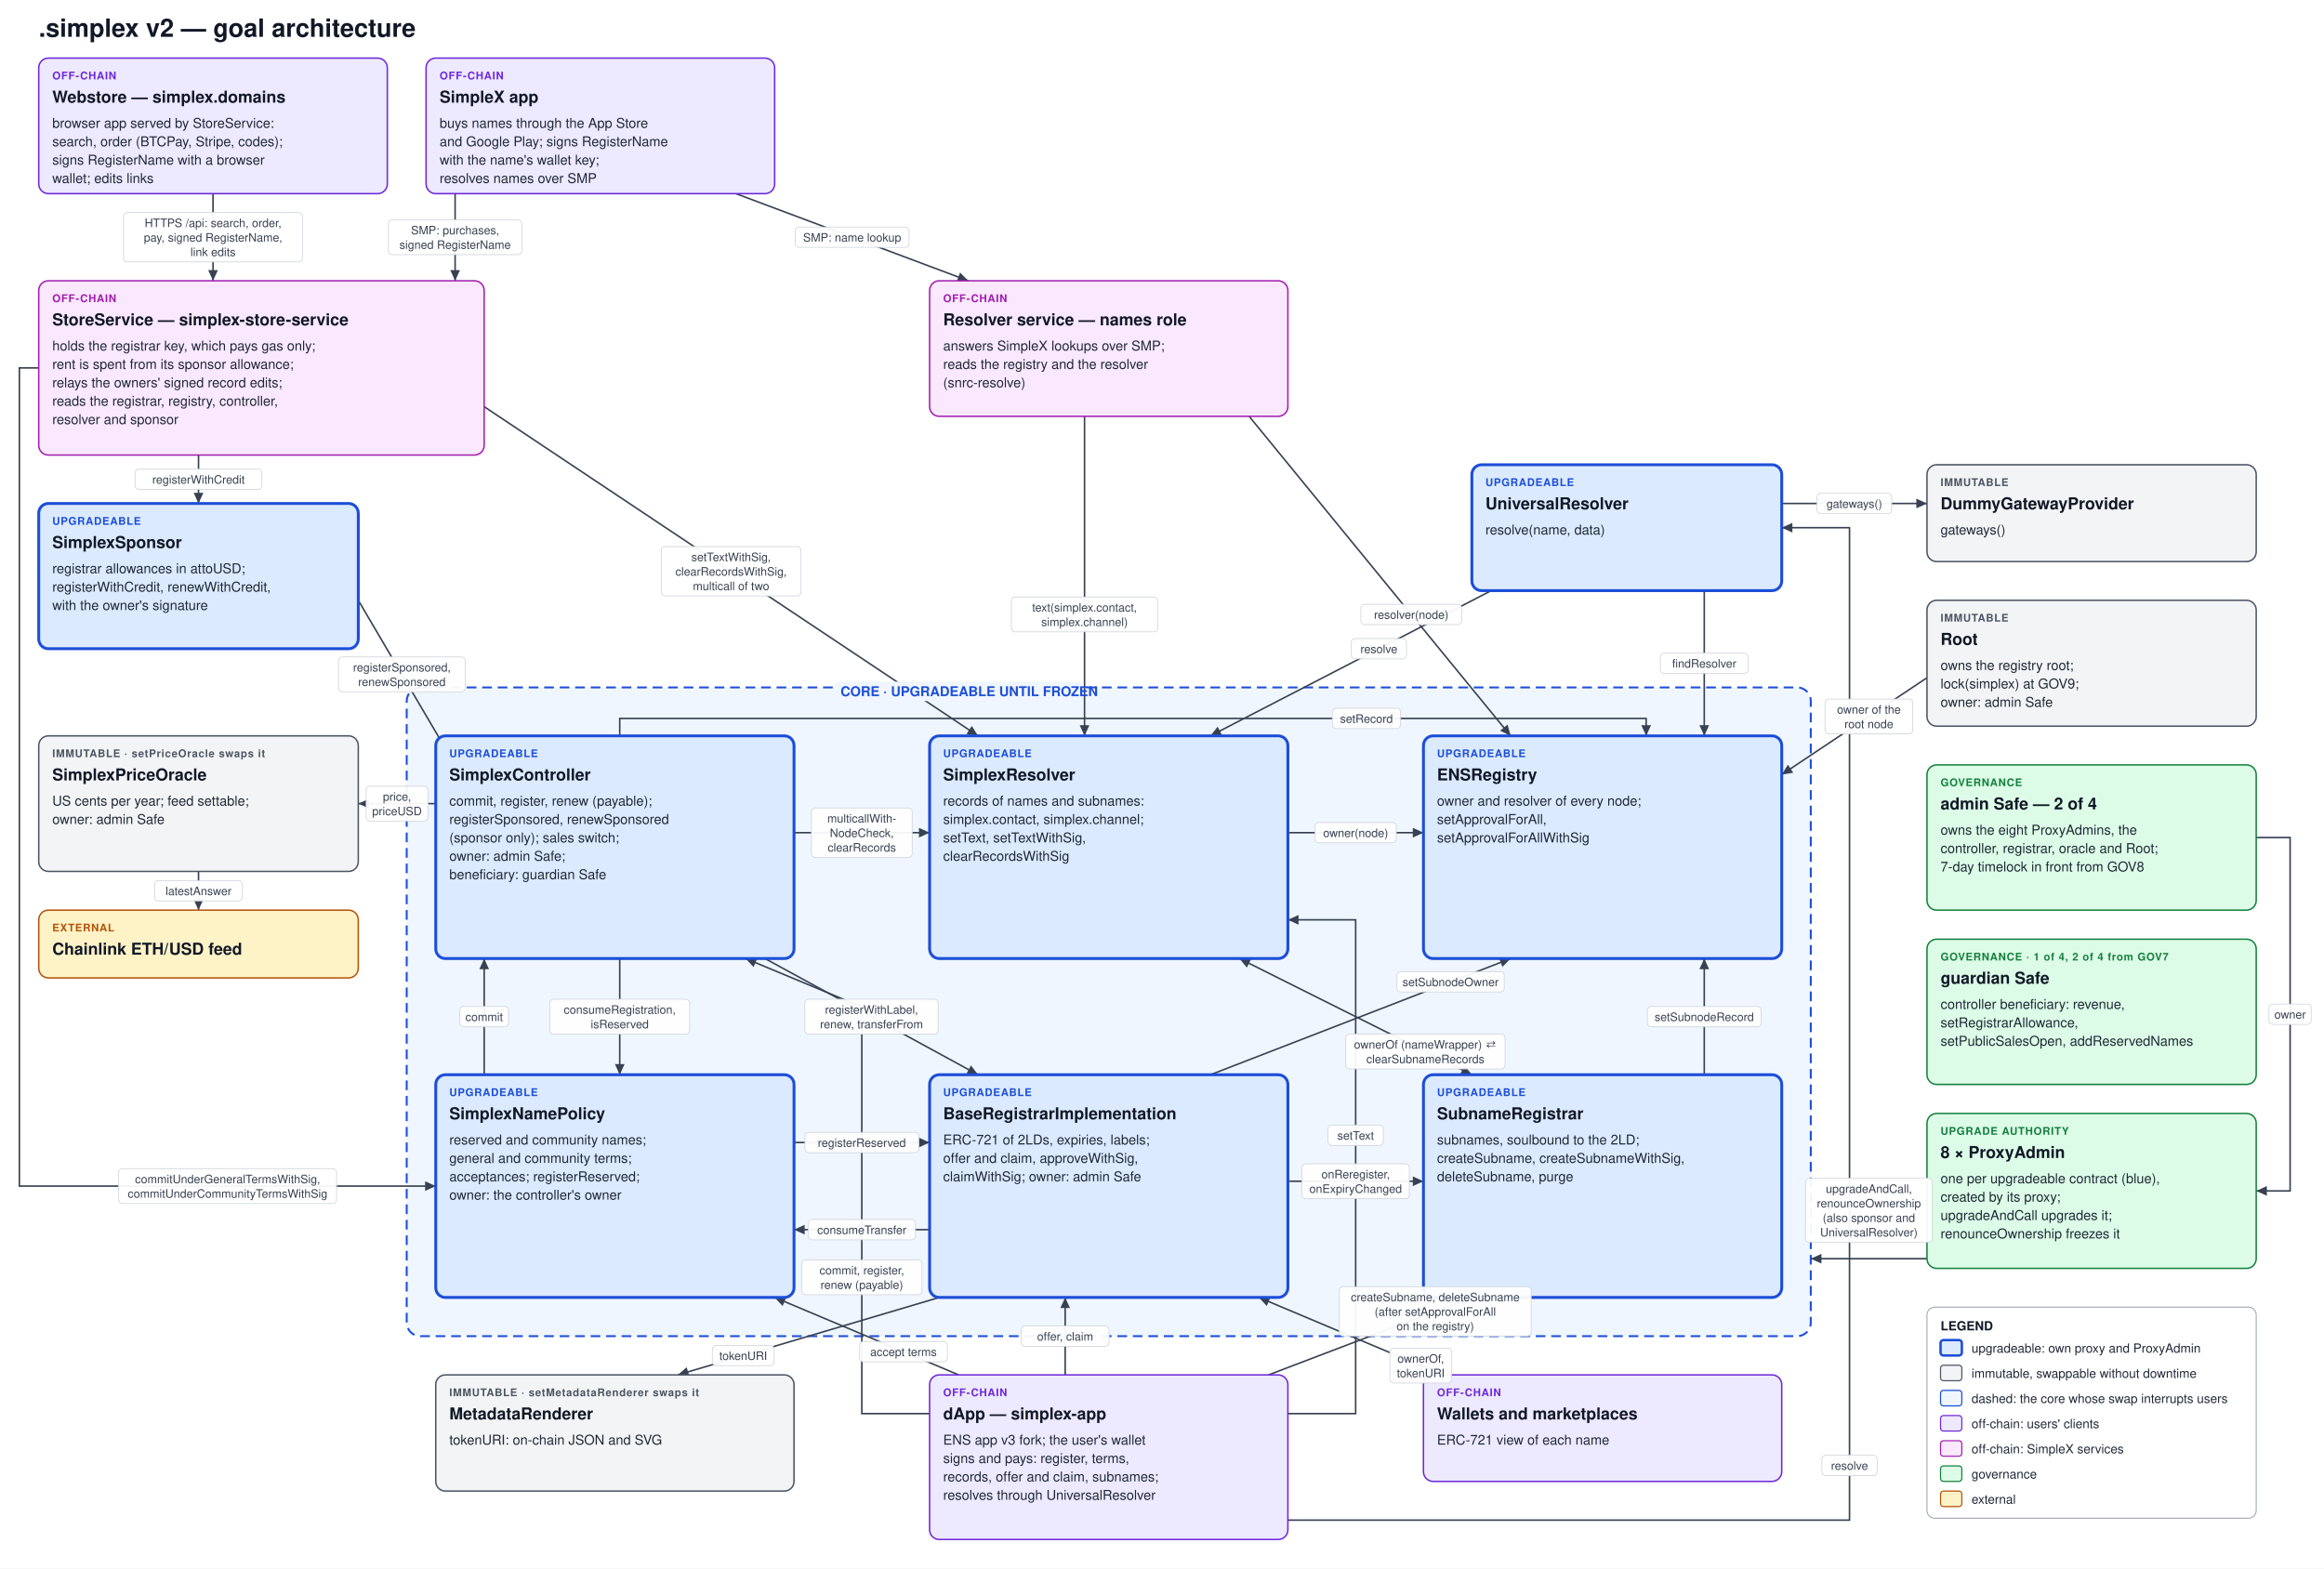
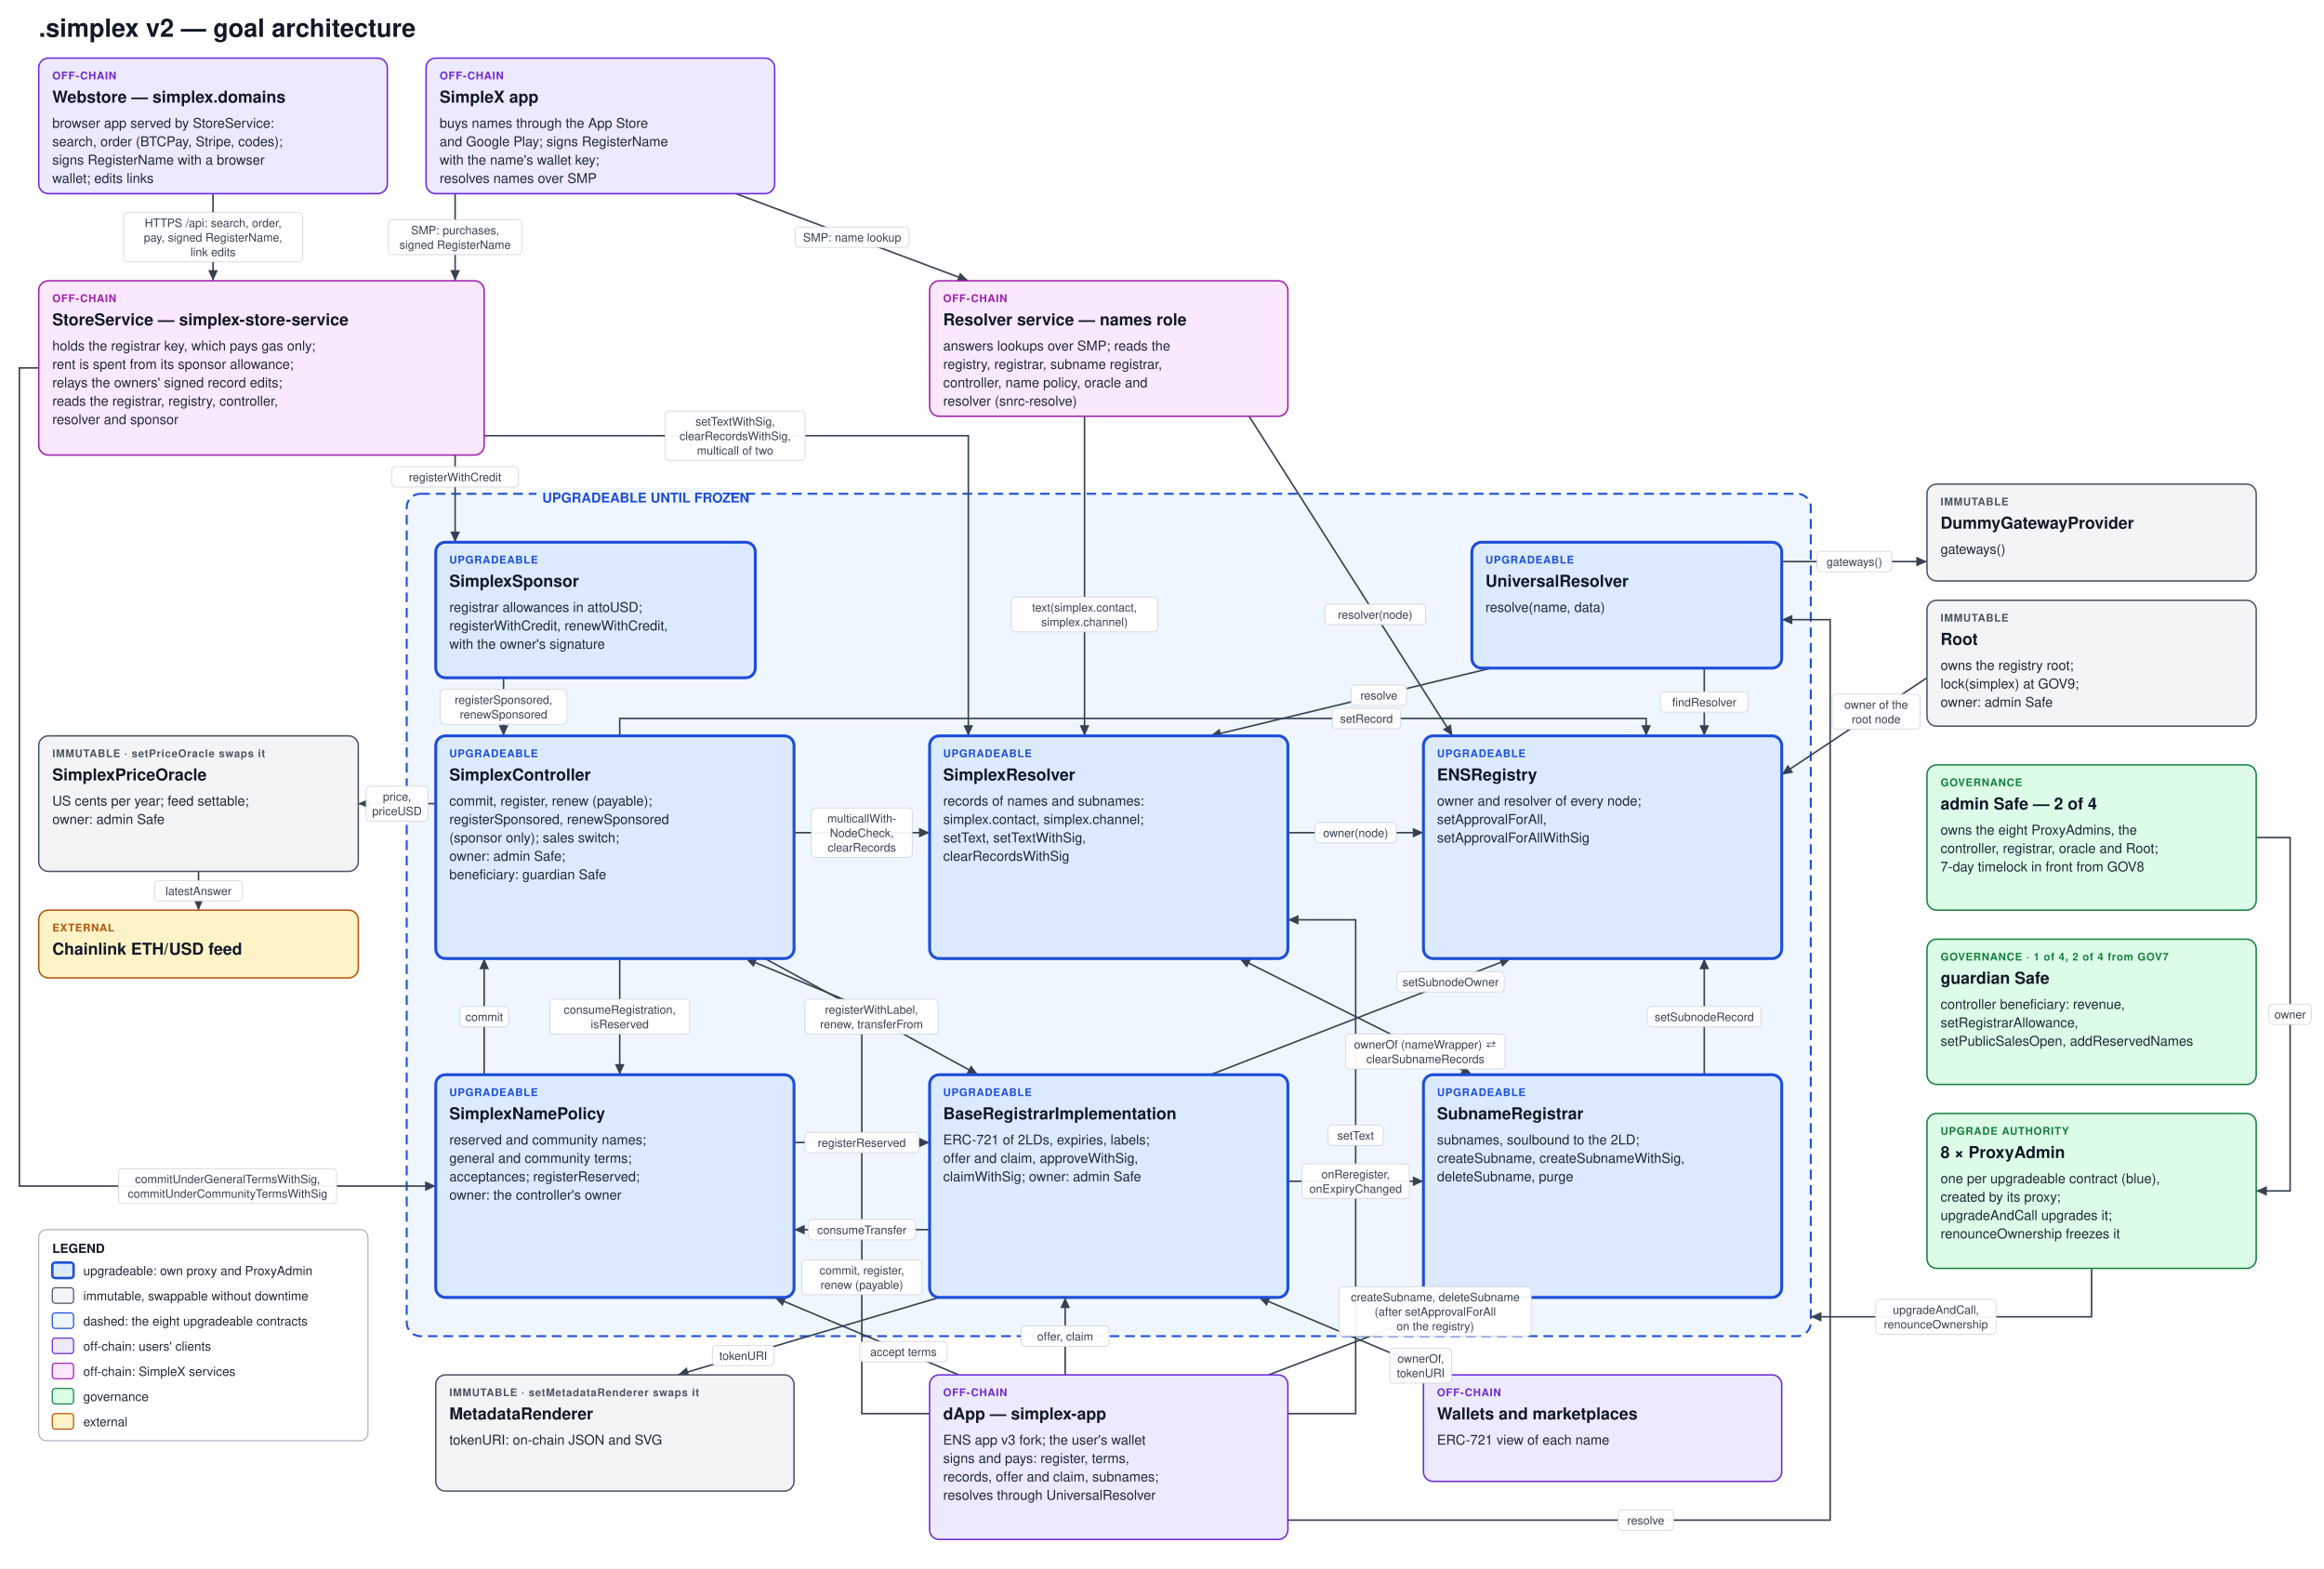
<svg xmlns="http://www.w3.org/2000/svg" viewBox="0 0 2400 1620" width="2400" height="1620" font-family="IBM Plex Sans, Helvetica, Arial, sans-serif" role="img" aria-label=".simplex v2 — goal architecture">
  <rect x="0" y="0" width="2400" height="1620" fill="#ffffff" />
  <text x="40" y="38" font-size="26" font-weight="600" fill="#111827">.simplex v2 — goal architecture</text>
-   <rect x="420" y="710" width="1450" height="670" rx="14" fill="#eff6ff" stroke="#1d4ed8" stroke-width="2" stroke-dasharray="10 6" />
+   <rect x="420" y="510" width="1450" height="870" rx="14" fill="#eff6ff" stroke="#1d4ed8" stroke-width="2" stroke-dasharray="10 6" />
  <polyline points="220,200 220,290" fill="none" stroke="#374151" stroke-width="1.6" />
  <polygon points="220,290 215,279 225,279" fill="#374151" />
  <polyline points="470,200 470,290" fill="none" stroke="#374151" stroke-width="1.6" />
  <polygon points="470,290 465,279 475,279" fill="#374151" />
  <polyline points="760,200 1000,290" fill="none" stroke="#374151" stroke-width="1.6" />
  <polygon points="1000,290 987.945,290.819 991.456,281.456" fill="#374151" />
-   <polyline points="205,470 205,520" fill="none" stroke="#374151" stroke-width="1.6" />
-   <polygon points="205,520 200,509 210,509" fill="#374151" />
+   <polyline points="470,470 470,560" fill="none" stroke="#374151" stroke-width="1.6" />
+   <polygon points="470,560 465,549 475,549" fill="#374151" />
  <polyline points="40,380 20,380 20,1225 450,1225" fill="none" stroke="#374151" stroke-width="1.6" />
  <polygon points="450,1225 439,1230 439,1220" fill="#374151" />
-   <polyline points="500,420 1010,760" fill="none" stroke="#374151" stroke-width="1.6" />
-   <polygon points="1010,760 998.074,758.059 1003.621,749.738" fill="#374151" />
+   <polyline points="500,450 1000,450 1000,760" fill="none" stroke="#374151" stroke-width="1.6" />
+   <polygon points="1000,760 995,749 1005,749" fill="#374151" />
  <polyline points="1120,430 1120,760" fill="none" stroke="#374151" stroke-width="1.6" />
  <polygon points="1120,760 1115,749 1125,749" fill="#374151" />
-   <polyline points="1290,430 1560,760" fill="none" stroke="#374151" stroke-width="1.6" />
-   <polygon points="1560,760 1549.165,754.653 1556.904,748.32" fill="#374151" />
-   <polyline points="370,620 470,790" fill="none" stroke="#374151" stroke-width="1.6" />
-   <polygon points="470,790 460.113,783.054 468.732,777.984" fill="#374151" />
+   <polyline points="1290,430 1500,760" fill="none" stroke="#374151" stroke-width="1.6" />
+   <polygon points="1500,760 1489.876,753.404 1498.313,748.035" fill="#374151" />
+   <polyline points="520,700 520,760" fill="none" stroke="#374151" stroke-width="1.6" />
+   <polygon points="520,760 515,749 525,749" fill="#374151" />
  <polyline points="450,830 370,830" fill="none" stroke="#374151" stroke-width="1.6" />
  <polygon points="370,830 381,825 381,835" fill="#374151" />
  <polyline points="205,900 205,940" fill="none" stroke="#374151" stroke-width="1.6" />
  <polygon points="205,940 200,929 210,929" fill="#374151" />
  <polyline points="820,860 960,860" fill="none" stroke="#374151" stroke-width="1.6" />
  <polygon points="960,860 949,865 949,855" fill="#374151" />
  <polyline points="640,760 640,742 1700,742 1700,760" fill="none" stroke="#374151" stroke-width="1.6" />
  <polygon points="1700,760 1695,749 1705,749" fill="#374151" />
  <polyline points="640,990 640,1110" fill="none" stroke="#374151" stroke-width="1.6" />
  <polygon points="640,1110 635,1099 645,1099" fill="#374151" />
  <polyline points="500,1110 500,990" fill="none" stroke="#374151" stroke-width="1.6" />
  <polygon points="500,990 505,1001 495,1001" fill="#374151" />
  <polyline points="790,990 1010,1110" fill="none" stroke="#374151" stroke-width="1.6" />
  <polygon points="1010,1110 997.949,1109.122 1002.737,1100.343" fill="#374151" />
  <polyline points="1330,860 1470,860" fill="none" stroke="#374151" stroke-width="1.6" />
  <polygon points="1470,860 1459,865 1459,855" fill="#374151" />
  <polyline points="1520,1110 1280,990" fill="none" stroke="#374151" stroke-width="1.6" />
  <polygon points="1280,990 1292.075,990.447 1287.603,999.391" fill="#374151" />
  <polygon points="1520,1110 1507.925,1109.553 1512.397,1100.609" fill="#374151" />
  <polyline points="1250,1110 1560,990" fill="none" stroke="#374151" stroke-width="1.6" />
  <polygon points="1560,990 1551.547,998.634 1547.937,989.308" fill="#374151" />
  <polyline points="1760,1110 1760,990" fill="none" stroke="#374151" stroke-width="1.6" />
  <polygon points="1760,990 1765,1001 1755,1001" fill="#374151" />
  <polyline points="820,1180 960,1180" fill="none" stroke="#374151" stroke-width="1.6" />
  <polygon points="960,1180 949,1185 949,1175" fill="#374151" />
  <polyline points="960,1270 820,1270" fill="none" stroke="#374151" stroke-width="1.6" />
  <polygon points="820,1270 831,1265 831,1275" fill="#374151" />
  <polyline points="1330,1220 1470,1220" fill="none" stroke="#374151" stroke-width="1.6" />
  <polygon points="1470,1220 1459,1225 1459,1215" fill="#374151" />
  <polyline points="970,1340 700,1420" fill="none" stroke="#374151" stroke-width="1.6" />
  <polygon points="700,1420 709.126,1412.081 711.967,1421.669" fill="#374151" />
  <polyline points="1490,1420 1300,1340" fill="none" stroke="#374151" stroke-width="1.6" />
  <polygon points="1300,1340 1312.078,1339.66 1308.198,1348.877" fill="#374151" />
  <polyline points="1100,1420 1100,1340" fill="none" stroke="#374151" stroke-width="1.6" />
  <polygon points="1100,1340 1105,1351 1095,1351" fill="#374151" />
  <polyline points="990,1420 800,1340" fill="none" stroke="#374151" stroke-width="1.6" />
  <polygon points="800,1340 812.078,1339.66 808.198,1348.877" fill="#374151" />
  <polyline points="1310,1420 1520,1340" fill="none" stroke="#374151" stroke-width="1.6" />
  <polygon points="1520,1340 1511.501,1348.588 1507.941,1339.244" fill="#374151" />
  <polyline points="960,1460 890,1460 890,1040 770,990" fill="none" stroke="#374151" stroke-width="1.6" />
  <polygon points="770,990 782.077,989.615 778.231,998.846" fill="#374151" />
  <polyline points="1330,1460 1400,1460 1400,950 1330,950" fill="none" stroke="#374151" stroke-width="1.6" />
  <polygon points="1330,950 1341,945 1341,955" fill="#374151" />
-   <polyline points="1330,1570 1910,1570 1910,545 1840,545" fill="none" stroke="#374151" stroke-width="1.6" />
-   <polygon points="1840,545 1851,540 1851,550" fill="#374151" />
-   <polyline points="1540,610 1250,760" fill="none" stroke="#374151" stroke-width="1.6" />
-   <polygon points="1250,760 1257.473,750.505 1262.068,759.387" fill="#374151" />
-   <polyline points="1760,610 1760,760" fill="none" stroke="#374151" stroke-width="1.6" />
+   <polyline points="1330,1570 1890,1570 1890,640 1840,640" fill="none" stroke="#374151" stroke-width="1.6" />
+   <polygon points="1840,640 1851,635 1851,645" fill="#374151" />
+   <polyline points="1540,690 1250,760" fill="none" stroke="#374151" stroke-width="1.6" />
+   <polygon points="1250,760 1259.52,752.559 1261.866,762.279" fill="#374151" />
+   <polyline points="1760,690 1760,760" fill="none" stroke="#374151" stroke-width="1.6" />
  <polygon points="1760,760 1755,749 1765,749" fill="#374151" />
-   <polyline points="1840,520 1990,520" fill="none" stroke="#374151" stroke-width="1.6" />
-   <polygon points="1990,520 1979,525 1979,515" fill="#374151" />
+   <polyline points="1840,580 1990,580" fill="none" stroke="#374151" stroke-width="1.6" />
+   <polygon points="1990,580 1979,585 1979,575" fill="#374151" />
  <polyline points="1990,700 1840,800" fill="none" stroke="#374151" stroke-width="1.6" />
  <polygon points="1840,800 1846.379,789.738 1851.926,798.059" fill="#374151" />
  <polyline points="2330,865 2365,865 2365,1230 2330,1230" fill="none" stroke="#374151" stroke-width="1.6" />
  <polygon points="2330,1230 2341,1225 2341,1235" fill="#374151" />
-   <polyline points="1990,1300 1870,1300" fill="none" stroke="#374151" stroke-width="1.6" />
-   <polygon points="1870,1300 1881,1295 1881,1305" fill="#374151" />
+   <polyline points="2160,1310 2160,1360 1870,1360" fill="none" stroke="#374151" stroke-width="1.6" />
+   <polygon points="1870,1360 1881,1355 1881,1365" fill="#374151" />
  <rect x="40" y="60" width="360" height="140" rx="10" fill="#ede9fe" stroke="#6d28d9" stroke-width="1.5" />
  <text x="54" y="82" font-size="11" font-weight="600" letter-spacing="0.06em" fill="#6d28d9">OFF-CHAIN</text>
  <text x="54" y="106" font-size="17" font-weight="600" fill="#111827">Webstore — simplex.domains</text>
  <text x="54" y="132" font-size="14" fill="#1f2937">browser app served by StoreService:</text>
  <text x="54" y="151" font-size="14" fill="#1f2937">search, order (BTCPay, Stripe, codes);</text>
  <text x="54" y="170" font-size="14" fill="#1f2937">signs RegisterName with a browser</text>
  <text x="54" y="189" font-size="14" fill="#1f2937">wallet; edits links</text>
  <rect x="440" y="60" width="360" height="140" rx="10" fill="#ede9fe" stroke="#6d28d9" stroke-width="1.5" />
  <text x="454" y="82" font-size="11" font-weight="600" letter-spacing="0.06em" fill="#6d28d9">OFF-CHAIN</text>
  <text x="454" y="106" font-size="17" font-weight="600" fill="#111827">SimpleX app</text>
  <text x="454" y="132" font-size="14" fill="#1f2937">buys names through the App Store</text>
  <text x="454" y="151" font-size="14" fill="#1f2937">and Google Play; signs RegisterName</text>
  <text x="454" y="170" font-size="14" fill="#1f2937">with the name's wallet key;</text>
  <text x="454" y="189" font-size="14" fill="#1f2937">resolves names over SMP</text>
  <rect x="40" y="290" width="460" height="180" rx="10" fill="#fae8ff" stroke="#a21caf" stroke-width="1.5" />
  <text x="54" y="312" font-size="11" font-weight="600" letter-spacing="0.06em" fill="#a21caf">OFF-CHAIN</text>
  <text x="54" y="336" font-size="17" font-weight="600" fill="#111827">StoreService — simplex-store-service</text>
  <text x="54" y="362" font-size="14" fill="#1f2937">holds the registrar key, which pays gas only;</text>
  <text x="54" y="381" font-size="14" fill="#1f2937">rent is spent from its sponsor allowance;</text>
  <text x="54" y="400" font-size="14" fill="#1f2937">relays the owners' signed record edits;</text>
  <text x="54" y="419" font-size="14" fill="#1f2937">reads the registrar, registry, controller,</text>
  <text x="54" y="438" font-size="14" fill="#1f2937">resolver and sponsor</text>
  <rect x="960" y="290" width="370" height="140" rx="10" fill="#fae8ff" stroke="#a21caf" stroke-width="1.5" />
  <text x="974" y="312" font-size="11" font-weight="600" letter-spacing="0.06em" fill="#a21caf">OFF-CHAIN</text>
  <text x="974" y="336" font-size="17" font-weight="600" fill="#111827">Resolver service — names role</text>
-   <text x="974" y="362" font-size="14" fill="#1f2937">answers SimpleX lookups over SMP;</text>
-   <text x="974" y="381" font-size="14" fill="#1f2937">reads the registry and the resolver</text>
-   <text x="974" y="400" font-size="14" fill="#1f2937">(snrc-resolve)</text>
-   <rect x="40" y="520" width="330" height="150" rx="10" fill="#dbeafe" stroke="#1d4ed8" stroke-width="3" />
-   <text x="54" y="542" font-size="11" font-weight="600" letter-spacing="0.06em" fill="#1d4ed8">UPGRADEABLE</text>
-   <text x="54" y="566" font-size="17" font-weight="600" fill="#111827">SimplexSponsor</text>
-   <text x="54" y="592" font-size="14" fill="#1f2937">registrar allowances in attoUSD;</text>
-   <text x="54" y="611" font-size="14" fill="#1f2937">registerWithCredit, renewWithCredit,</text>
-   <text x="54" y="630" font-size="14" fill="#1f2937">with the owner's signature</text>
+   <text x="974" y="362" font-size="14" fill="#1f2937">answers lookups over SMP; reads the</text>
+   <text x="974" y="381" font-size="14" fill="#1f2937">registry, registrar, subname registrar,</text>
+   <text x="974" y="400" font-size="14" fill="#1f2937">controller, name policy, oracle and</text>
+   <text x="974" y="419" font-size="14" fill="#1f2937">resolver (snrc-resolve)</text>
+   <rect x="450" y="560" width="330" height="140" rx="10" fill="#dbeafe" stroke="#1d4ed8" stroke-width="3" />
+   <text x="464" y="582" font-size="11" font-weight="600" letter-spacing="0.06em" fill="#1d4ed8">UPGRADEABLE</text>
+   <text x="464" y="606" font-size="17" font-weight="600" fill="#111827">SimplexSponsor</text>
+   <text x="464" y="632" font-size="14" fill="#1f2937">registrar allowances in attoUSD;</text>
+   <text x="464" y="651" font-size="14" fill="#1f2937">registerWithCredit, renewWithCredit,</text>
+   <text x="464" y="670" font-size="14" fill="#1f2937">with the owner's signature</text>
  <rect x="40" y="760" width="330" height="140" rx="10" fill="#f3f4f6" stroke="#4b5563" stroke-width="1.5" />
  <text x="54" y="782" font-size="11" font-weight="600" letter-spacing="0.06em" fill="#4b5563">IMMUTABLE · setPriceOracle swaps it</text>
  <text x="54" y="806" font-size="17" font-weight="600" fill="#111827">SimplexPriceOracle</text>
  <text x="54" y="832" font-size="14" fill="#1f2937">US cents per year; feed settable;</text>
  <text x="54" y="851" font-size="14" fill="#1f2937">owner: admin Safe</text>
  <rect x="40" y="940" width="330" height="70" rx="10" fill="#fef3c7" stroke="#b45309" stroke-width="1.5" />
  <text x="54" y="962" font-size="11" font-weight="600" letter-spacing="0.06em" fill="#b45309">EXTERNAL</text>
  <text x="54" y="986" font-size="17" font-weight="600" fill="#111827">Chainlink ETH/USD feed</text>
  <rect x="450" y="760" width="370" height="230" rx="10" fill="#dbeafe" stroke="#1d4ed8" stroke-width="3" />
  <text x="464" y="782" font-size="11" font-weight="600" letter-spacing="0.06em" fill="#1d4ed8">UPGRADEABLE</text>
  <text x="464" y="806" font-size="17" font-weight="600" fill="#111827">SimplexController</text>
  <text x="464" y="832" font-size="14" fill="#1f2937">commit, register, renew (payable);</text>
  <text x="464" y="851" font-size="14" fill="#1f2937">registerSponsored, renewSponsored</text>
  <text x="464" y="870" font-size="14" fill="#1f2937">(sponsor only); sales switch;</text>
  <text x="464" y="889" font-size="14" fill="#1f2937">owner: admin Safe;</text>
  <text x="464" y="908" font-size="14" fill="#1f2937">beneficiary: guardian Safe</text>
  <rect x="960" y="760" width="370" height="230" rx="10" fill="#dbeafe" stroke="#1d4ed8" stroke-width="3" />
  <text x="974" y="782" font-size="11" font-weight="600" letter-spacing="0.06em" fill="#1d4ed8">UPGRADEABLE</text>
  <text x="974" y="806" font-size="17" font-weight="600" fill="#111827">SimplexResolver</text>
  <text x="974" y="832" font-size="14" fill="#1f2937">records of names and subnames:</text>
  <text x="974" y="851" font-size="14" fill="#1f2937">simplex.contact, simplex.channel;</text>
  <text x="974" y="870" font-size="14" fill="#1f2937">setText, setTextWithSig,</text>
  <text x="974" y="889" font-size="14" fill="#1f2937">clearRecordsWithSig</text>
  <rect x="1470" y="760" width="370" height="230" rx="10" fill="#dbeafe" stroke="#1d4ed8" stroke-width="3" />
  <text x="1484" y="782" font-size="11" font-weight="600" letter-spacing="0.06em" fill="#1d4ed8">UPGRADEABLE</text>
  <text x="1484" y="806" font-size="17" font-weight="600" fill="#111827">ENSRegistry</text>
  <text x="1484" y="832" font-size="14" fill="#1f2937">owner and resolver of every node;</text>
  <text x="1484" y="851" font-size="14" fill="#1f2937">setApprovalForAll,</text>
  <text x="1484" y="870" font-size="14" fill="#1f2937">setApprovalForAllWithSig</text>
  <rect x="450" y="1110" width="370" height="230" rx="10" fill="#dbeafe" stroke="#1d4ed8" stroke-width="3" />
  <text x="464" y="1132" font-size="11" font-weight="600" letter-spacing="0.06em" fill="#1d4ed8">UPGRADEABLE</text>
  <text x="464" y="1156" font-size="17" font-weight="600" fill="#111827">SimplexNamePolicy</text>
  <text x="464" y="1182" font-size="14" fill="#1f2937">reserved and community names;</text>
  <text x="464" y="1201" font-size="14" fill="#1f2937">general and community terms;</text>
  <text x="464" y="1220" font-size="14" fill="#1f2937">acceptances; registerReserved;</text>
  <text x="464" y="1239" font-size="14" fill="#1f2937">owner: the controller's owner</text>
  <rect x="960" y="1110" width="370" height="230" rx="10" fill="#dbeafe" stroke="#1d4ed8" stroke-width="3" />
  <text x="974" y="1132" font-size="11" font-weight="600" letter-spacing="0.06em" fill="#1d4ed8">UPGRADEABLE</text>
  <text x="974" y="1156" font-size="17" font-weight="600" fill="#111827">BaseRegistrarImplementation</text>
  <text x="974" y="1182" font-size="14" fill="#1f2937">ERC-721 of 2LDs, expiries, labels;</text>
  <text x="974" y="1201" font-size="14" fill="#1f2937">offer and claim, approveWithSig,</text>
  <text x="974" y="1220" font-size="14" fill="#1f2937">claimWithSig; owner: admin Safe</text>
  <rect x="1470" y="1110" width="370" height="230" rx="10" fill="#dbeafe" stroke="#1d4ed8" stroke-width="3" />
  <text x="1484" y="1132" font-size="11" font-weight="600" letter-spacing="0.06em" fill="#1d4ed8">UPGRADEABLE</text>
  <text x="1484" y="1156" font-size="17" font-weight="600" fill="#111827">SubnameRegistrar</text>
  <text x="1484" y="1182" font-size="14" fill="#1f2937">subnames, soulbound to the 2LD;</text>
  <text x="1484" y="1201" font-size="14" fill="#1f2937">createSubname, createSubnameWithSig,</text>
  <text x="1484" y="1220" font-size="14" fill="#1f2937">deleteSubname, purge</text>
  <rect x="450" y="1420" width="370" height="120" rx="10" fill="#f3f4f6" stroke="#4b5563" stroke-width="1.5" />
  <text x="464" y="1442" font-size="11" font-weight="600" letter-spacing="0.06em" fill="#4b5563">IMMUTABLE · setMetadataRenderer swaps it</text>
  <text x="464" y="1466" font-size="17" font-weight="600" fill="#111827">MetadataRenderer</text>
  <text x="464" y="1492" font-size="14" fill="#1f2937">tokenURI: on-chain JSON and SVG</text>
  <rect x="960" y="1420" width="370" height="170" rx="10" fill="#ede9fe" stroke="#6d28d9" stroke-width="1.5" />
  <text x="974" y="1442" font-size="11" font-weight="600" letter-spacing="0.06em" fill="#6d28d9">OFF-CHAIN</text>
  <text x="974" y="1466" font-size="17" font-weight="600" fill="#111827">dApp — simplex-app</text>
  <text x="974" y="1492" font-size="14" fill="#1f2937">ENS app v3 fork; the user's wallet</text>
  <text x="974" y="1511" font-size="14" fill="#1f2937">signs and pays: register, terms,</text>
  <text x="974" y="1530" font-size="14" fill="#1f2937">records, offer and claim, subnames;</text>
  <text x="974" y="1549" font-size="14" fill="#1f2937">resolves through UniversalResolver</text>
  <rect x="1470" y="1420" width="370" height="110" rx="10" fill="#ede9fe" stroke="#6d28d9" stroke-width="1.5" />
  <text x="1484" y="1442" font-size="11" font-weight="600" letter-spacing="0.06em" fill="#6d28d9">OFF-CHAIN</text>
  <text x="1484" y="1466" font-size="17" font-weight="600" fill="#111827">Wallets and marketplaces</text>
  <text x="1484" y="1492" font-size="14" fill="#1f2937">ERC-721 view of each name</text>
-   <rect x="1520" y="480" width="320" height="130" rx="10" fill="#dbeafe" stroke="#1d4ed8" stroke-width="3" />
-   <text x="1534" y="502" font-size="11" font-weight="600" letter-spacing="0.06em" fill="#1d4ed8">UPGRADEABLE</text>
-   <text x="1534" y="526" font-size="17" font-weight="600" fill="#111827">UniversalResolver</text>
-   <text x="1534" y="552" font-size="14" fill="#1f2937">resolve(name, data)</text>
-   <rect x="1990" y="480" width="340" height="100" rx="10" fill="#f3f4f6" stroke="#4b5563" stroke-width="1.5" />
-   <text x="2004" y="502" font-size="11" font-weight="600" letter-spacing="0.06em" fill="#4b5563">IMMUTABLE</text>
-   <text x="2004" y="526" font-size="17" font-weight="600" fill="#111827">DummyGatewayProvider</text>
-   <text x="2004" y="552" font-size="14" fill="#1f2937">gateways()</text>
+   <rect x="1520" y="560" width="320" height="130" rx="10" fill="#dbeafe" stroke="#1d4ed8" stroke-width="3" />
+   <text x="1534" y="582" font-size="11" font-weight="600" letter-spacing="0.06em" fill="#1d4ed8">UPGRADEABLE</text>
+   <text x="1534" y="606" font-size="17" font-weight="600" fill="#111827">UniversalResolver</text>
+   <text x="1534" y="632" font-size="14" fill="#1f2937">resolve(name, data)</text>
+   <rect x="1990" y="500" width="340" height="100" rx="10" fill="#f3f4f6" stroke="#4b5563" stroke-width="1.5" />
+   <text x="2004" y="522" font-size="11" font-weight="600" letter-spacing="0.06em" fill="#4b5563">IMMUTABLE</text>
+   <text x="2004" y="546" font-size="17" font-weight="600" fill="#111827">DummyGatewayProvider</text>
+   <text x="2004" y="572" font-size="14" fill="#1f2937">gateways()</text>
  <rect x="1990" y="620" width="340" height="130" rx="10" fill="#f3f4f6" stroke="#4b5563" stroke-width="1.5" />
  <text x="2004" y="642" font-size="11" font-weight="600" letter-spacing="0.06em" fill="#4b5563">IMMUTABLE</text>
  <text x="2004" y="666" font-size="17" font-weight="600" fill="#111827">Root</text>
  <text x="2004" y="692" font-size="14" fill="#1f2937">owns the registry root;</text>
  <text x="2004" y="711" font-size="14" fill="#1f2937">lock(simplex) at GOV9;</text>
  <text x="2004" y="730" font-size="14" fill="#1f2937">owner: admin Safe</text>
  <rect x="1990" y="790" width="340" height="150" rx="10" fill="#dcfce7" stroke="#15803d" stroke-width="1.5" />
  <text x="2004" y="812" font-size="11" font-weight="600" letter-spacing="0.06em" fill="#15803d">GOVERNANCE</text>
  <text x="2004" y="836" font-size="17" font-weight="600" fill="#111827">admin Safe — 2 of 4</text>
  <text x="2004" y="862" font-size="14" fill="#1f2937">owns the eight ProxyAdmins, the</text>
  <text x="2004" y="881" font-size="14" fill="#1f2937">controller, registrar, oracle and Root;</text>
  <text x="2004" y="900" font-size="14" fill="#1f2937">7-day timelock in front from GOV8</text>
  <rect x="1990" y="970" width="340" height="150" rx="10" fill="#dcfce7" stroke="#15803d" stroke-width="1.5" />
  <text x="2004" y="992" font-size="11" font-weight="600" letter-spacing="0.06em" fill="#15803d">GOVERNANCE · 1 of 4, 2 of 4 from GOV7</text>
  <text x="2004" y="1016" font-size="17" font-weight="600" fill="#111827">guardian Safe</text>
  <text x="2004" y="1042" font-size="14" fill="#1f2937">controller beneficiary: revenue,</text>
  <text x="2004" y="1061" font-size="14" fill="#1f2937">setRegistrarAllowance,</text>
  <text x="2004" y="1080" font-size="14" fill="#1f2937">setPublicSalesOpen, addReservedNames</text>
  <rect x="1990" y="1150" width="340" height="160" rx="10" fill="#dcfce7" stroke="#15803d" stroke-width="1.5" />
  <text x="2004" y="1172" font-size="11" font-weight="600" letter-spacing="0.06em" fill="#15803d">UPGRADE AUTHORITY</text>
  <text x="2004" y="1196" font-size="17" font-weight="600" fill="#111827">8 × ProxyAdmin</text>
  <text x="2004" y="1222" font-size="14" fill="#1f2937">one per upgradeable contract (blue),</text>
  <text x="2004" y="1241" font-size="14" fill="#1f2937">created by its proxy;</text>
  <text x="2004" y="1260" font-size="14" fill="#1f2937">upgradeAndCall upgrades it;</text>
  <text x="2004" y="1279" font-size="14" fill="#1f2937">renounceOwnership freezes it</text>
-   <rect x="862" y="704" width="255.04" height="20" rx="4" fill="#eff6ff" />
-   <text x="868" y="719" font-size="14" font-weight="600" fill="#1d4ed8">CORE · UPGRADEABLE UNTIL FROZEN</text>
+   <rect x="554" y="504" width="200.16" height="20" rx="4" fill="#eff6ff" />
+   <text x="560" y="519" font-size="14" font-weight="600" fill="#1d4ed8">UPGRADEABLE UNTIL FROZEN</text>
  <rect x="127.64" y="219.5" width="184.72" height="51" rx="4" fill="#ffffff" fill-opacity="0.94" stroke="#d1d5db" stroke-width="0.8" />
  <text x="220" y="234.5" font-size="12" text-anchor="middle" fill="#374151">HTTPS /api: search, order,</text>
  <text x="220" y="249.5" font-size="12" text-anchor="middle" fill="#374151">pay, signed RegisterName,</text>
  <text x="220" y="264.5" font-size="12" text-anchor="middle" fill="#374151">link edits</text>
  <rect x="401.16" y="227" width="137.68" height="36" rx="4" fill="#ffffff" fill-opacity="0.94" stroke="#d1d5db" stroke-width="0.8" />
  <text x="470" y="242" font-size="12" text-anchor="middle" fill="#374151">SMP: purchases,</text>
  <text x="470" y="257" font-size="12" text-anchor="middle" fill="#374151">signed RegisterName</text>
  <rect x="821.24" y="234.5" width="117.52" height="21" rx="4" fill="#ffffff" fill-opacity="0.94" stroke="#d1d5db" stroke-width="0.8" />
  <text x="880" y="249.5" font-size="12" text-anchor="middle" fill="#374151">SMP: name lookup</text>
-   <rect x="139.52" y="484.5" width="130.96" height="21" rx="4" fill="#ffffff" fill-opacity="0.94" stroke="#d1d5db" stroke-width="0.8" />
-   <text x="205" y="499.5" font-size="12" text-anchor="middle" fill="#374151">registerWithCredit</text>
+   <rect x="404.52" y="482" width="130.96" height="21" rx="4" fill="#ffffff" fill-opacity="0.94" stroke="#d1d5db" stroke-width="0.8" />
+   <text x="470" y="497" font-size="12" text-anchor="middle" fill="#374151">registerWithCredit</text>
  <rect x="122.51" y="1207" width="225.04" height="36" rx="4" fill="#ffffff" fill-opacity="0.94" stroke="#d1d5db" stroke-width="0.8" />
  <text x="235.03" y="1222" font-size="12" text-anchor="middle" fill="#374151">commitUnderGeneralTermsWithSig,</text>
  <text x="235.03" y="1237" font-size="12" text-anchor="middle" fill="#374151">commitUnderCommunityTermsWithSig</text>
-   <rect x="682.8" y="564.5" width="144.4" height="51" rx="4" fill="#ffffff" fill-opacity="0.94" stroke="#d1d5db" stroke-width="0.8" />
-   <text x="755" y="579.5" font-size="12" text-anchor="middle" fill="#374151">setTextWithSig,</text>
-   <text x="755" y="594.5" font-size="12" text-anchor="middle" fill="#374151">clearRecordsWithSig,</text>
-   <text x="755" y="609.5" font-size="12" text-anchor="middle" fill="#374151">multicall of two</text>
+   <rect x="687" y="424.5" width="144.4" height="51" rx="4" fill="#ffffff" fill-opacity="0.94" stroke="#d1d5db" stroke-width="0.8" />
+   <text x="759.2" y="439.5" font-size="12" text-anchor="middle" fill="#374151">setTextWithSig,</text>
+   <text x="759.2" y="454.5" font-size="12" text-anchor="middle" fill="#374151">clearRecordsWithSig,</text>
+   <text x="759.2" y="469.5" font-size="12" text-anchor="middle" fill="#374151">multicall of two</text>
  <rect x="1044.44" y="616.6" width="151.12" height="36" rx="4" fill="#ffffff" fill-opacity="0.94" stroke="#d1d5db" stroke-width="0.8" />
  <text x="1120" y="631.6" font-size="12" text-anchor="middle" fill="#374151">text(simplex.contact,</text>
  <text x="1120" y="646.6" font-size="12" text-anchor="middle" fill="#374151">simplex.channel)</text>
-   <rect x="1405.36" y="624.1" width="104.08" height="21" rx="4" fill="#ffffff" fill-opacity="0.94" stroke="#d1d5db" stroke-width="0.8" />
-   <text x="1457.4" y="639.1" font-size="12" text-anchor="middle" fill="#374151">resolver(node)</text>
-   <rect x="349.52" y="678.5" width="130.96" height="36" rx="4" fill="#ffffff" fill-opacity="0.94" stroke="#d1d5db" stroke-width="0.8" />
-   <text x="415" y="693.5" font-size="12" text-anchor="middle" fill="#374151">registerSponsored,</text>
-   <text x="415" y="708.5" font-size="12" text-anchor="middle" fill="#374151">renewSponsored</text>
+   <rect x="1368.16" y="624.1" width="104.08" height="21" rx="4" fill="#ffffff" fill-opacity="0.94" stroke="#d1d5db" stroke-width="0.8" />
+   <text x="1420.2" y="639.1" font-size="12" text-anchor="middle" fill="#374151">resolver(node)</text>
+   <rect x="454.52" y="712" width="130.96" height="36" rx="4" fill="#ffffff" fill-opacity="0.94" stroke="#d1d5db" stroke-width="0.8" />
+   <text x="520" y="727" font-size="12" text-anchor="middle" fill="#374151">registerSponsored,</text>
+   <text x="520" y="742" font-size="12" text-anchor="middle" fill="#374151">renewSponsored</text>
  <rect x="378.12" y="812" width="63.76" height="36" rx="4" fill="#ffffff" fill-opacity="0.94" stroke="#d1d5db" stroke-width="0.8" />
  <text x="410" y="827" font-size="12" text-anchor="middle" fill="#374151">price,</text>
  <text x="410" y="842" font-size="12" text-anchor="middle" fill="#374151">priceUSD</text>
  <rect x="159.68" y="909.5" width="90.64" height="21" rx="4" fill="#ffffff" fill-opacity="0.94" stroke="#d1d5db" stroke-width="0.8" />
  <text x="205" y="924.5" font-size="12" text-anchor="middle" fill="#374151">latestAnswer</text>
  <rect x="837.96" y="834.5" width="104.08" height="51" rx="4" fill="#ffffff" fill-opacity="0.94" stroke="#d1d5db" stroke-width="0.8" />
  <text x="890" y="849.5" font-size="12" text-anchor="middle" fill="#374151">multicallWith-</text>
  <text x="890" y="864.5" font-size="12" text-anchor="middle" fill="#374151">NodeCheck,</text>
  <text x="890" y="879.5" font-size="12" text-anchor="middle" fill="#374151">clearRecords</text>
  <rect x="1375.88" y="731.5" width="70.48" height="21" rx="4" fill="#ffffff" fill-opacity="0.94" stroke="#d1d5db" stroke-width="0.8" />
  <text x="1411.12" y="746.5" font-size="12" text-anchor="middle" fill="#374151">setRecord</text>
  <rect x="567.8" y="1032" width="144.4" height="36" rx="4" fill="#ffffff" fill-opacity="0.94" stroke="#d1d5db" stroke-width="0.8" />
  <text x="640" y="1047" font-size="12" text-anchor="middle" fill="#374151">consumeRegistration,</text>
  <text x="640" y="1062" font-size="12" text-anchor="middle" fill="#374151">isReserved</text>
  <rect x="474.84" y="1039.5" width="50.32" height="21" rx="4" fill="#ffffff" fill-opacity="0.94" stroke="#d1d5db" stroke-width="0.8" />
  <text x="500" y="1054.5" font-size="12" text-anchor="middle" fill="#374151">commit</text>
  <rect x="831.16" y="1032" width="137.68" height="36" rx="4" fill="#ffffff" fill-opacity="0.94" stroke="#d1d5db" stroke-width="0.8" />
  <text x="900" y="1047" font-size="12" text-anchor="middle" fill="#374151">registerWithLabel,</text>
  <text x="900" y="1062" font-size="12" text-anchor="middle" fill="#374151">renew, transferFrom</text>
  <rect x="1358.04" y="849.5" width="83.92" height="21" rx="4" fill="#ffffff" fill-opacity="0.94" stroke="#d1d5db" stroke-width="0.8" />
  <text x="1400" y="864.5" font-size="12" text-anchor="middle" fill="#374151">owner(node)</text>
  <rect x="1389.72" y="1068" width="164.56" height="36" rx="4" fill="#ffffff" fill-opacity="0.94" stroke="#d1d5db" stroke-width="0.8" />
  <text x="1472" y="1083" font-size="12" text-anchor="middle" fill="#374151">ownerOf (nameWrapper) ⇄</text>
  <text x="1472" y="1098" font-size="12" text-anchor="middle" fill="#374151">clearSubnameRecords</text>
  <rect x="1442.6" y="1003.5" width="110.8" height="21" rx="4" fill="#ffffff" fill-opacity="0.94" stroke="#d1d5db" stroke-width="0.8" />
  <text x="1498" y="1018.5" font-size="12" text-anchor="middle" fill="#374151">setSubnodeOwner</text>
  <rect x="1701.24" y="1039.5" width="117.52" height="21" rx="4" fill="#ffffff" fill-opacity="0.94" stroke="#d1d5db" stroke-width="0.8" />
  <text x="1760" y="1054.5" font-size="12" text-anchor="middle" fill="#374151">setSubnodeRecord</text>
  <rect x="831.24" y="1169.5" width="117.52" height="21" rx="4" fill="#ffffff" fill-opacity="0.94" stroke="#d1d5db" stroke-width="0.8" />
  <text x="890" y="1184.5" font-size="12" text-anchor="middle" fill="#374151">registerReserved</text>
  <rect x="834.6" y="1259.5" width="110.8" height="21" rx="4" fill="#ffffff" fill-opacity="0.94" stroke="#d1d5db" stroke-width="0.8" />
  <text x="890" y="1274.5" font-size="12" text-anchor="middle" fill="#374151">consumeTransfer</text>
  <rect x="1344.6" y="1202" width="110.8" height="36" rx="4" fill="#ffffff" fill-opacity="0.94" stroke="#d1d5db" stroke-width="0.8" />
  <text x="1400" y="1217" font-size="12" text-anchor="middle" fill="#374151">onReregister,</text>
  <text x="1400" y="1232" font-size="12" text-anchor="middle" fill="#374151">onExpiryChanged</text>
  <rect x="735.62" y="1389.5" width="63.76" height="21" rx="4" fill="#ffffff" fill-opacity="0.94" stroke="#d1d5db" stroke-width="0.8" />
  <text x="767.5" y="1404.5" font-size="12" text-anchor="middle" fill="#374151">tokenURI</text>
  <rect x="1435.32" y="1392.4" width="63.76" height="36" rx="4" fill="#ffffff" fill-opacity="0.94" stroke="#d1d5db" stroke-width="0.8" />
  <text x="1467.2" y="1407.4" font-size="12" text-anchor="middle" fill="#374151">ownerOf,</text>
  <text x="1467.2" y="1422.4" font-size="12" text-anchor="middle" fill="#374151">tokenURI</text>
  <rect x="1054.68" y="1369.5" width="90.64" height="21" rx="4" fill="#ffffff" fill-opacity="0.94" stroke="#d1d5db" stroke-width="0.8" />
  <text x="1100" y="1384.5" font-size="12" text-anchor="middle" fill="#374151">offer, claim</text>
  <rect x="887.68" y="1385.5" width="90.64" height="21" rx="4" fill="#ffffff" fill-opacity="0.94" stroke="#d1d5db" stroke-width="0.8" />
  <text x="933" y="1400.5" font-size="12" text-anchor="middle" fill="#374151">accept terms</text>
  <rect x="1383.12" y="1328.9" width="198.16" height="51" rx="4" fill="#ffffff" fill-opacity="0.94" stroke="#d1d5db" stroke-width="0.8" />
  <text x="1482.2" y="1343.9" font-size="12" text-anchor="middle" fill="#374151">createSubname, deleteSubname</text>
  <text x="1482.2" y="1358.9" font-size="12" text-anchor="middle" fill="#374151">(after setApprovalForAll</text>
  <text x="1482.2" y="1373.9" font-size="12" text-anchor="middle" fill="#374151">on the registry)</text>
  <rect x="827.88" y="1301.2" width="124.24" height="36" rx="4" fill="#ffffff" fill-opacity="0.94" stroke="#d1d5db" stroke-width="0.8" />
  <text x="890" y="1316.2" font-size="12" text-anchor="middle" fill="#374151">commit, register,</text>
  <text x="890" y="1331.2" font-size="12" text-anchor="middle" fill="#374151">renew (payable)</text>
  <rect x="1371.48" y="1162" width="57.04" height="21" rx="4" fill="#ffffff" fill-opacity="0.94" stroke="#d1d5db" stroke-width="0.8" />
  <text x="1400" y="1177" font-size="12" text-anchor="middle" fill="#374151">setText</text>
-   <rect x="1881.48" y="1503" width="57.04" height="21" rx="4" fill="#ffffff" fill-opacity="0.94" stroke="#d1d5db" stroke-width="0.8" />
-   <text x="1910" y="1518" font-size="12" text-anchor="middle" fill="#374151">resolve</text>
-   <rect x="1395.48" y="659.5" width="57.04" height="21" rx="4" fill="#ffffff" fill-opacity="0.94" stroke="#d1d5db" stroke-width="0.8" />
-   <text x="1424" y="674.5" font-size="12" text-anchor="middle" fill="#374151">resolve</text>
-   <rect x="1714.68" y="674.5" width="90.64" height="21" rx="4" fill="#ffffff" fill-opacity="0.94" stroke="#d1d5db" stroke-width="0.8" />
-   <text x="1760" y="689.5" font-size="12" text-anchor="middle" fill="#374151">findResolver</text>
-   <rect x="1876.4" y="509.5" width="77.2" height="21" rx="4" fill="#ffffff" fill-opacity="0.94" stroke="#d1d5db" stroke-width="0.8" />
-   <text x="1915" y="524.5" font-size="12" text-anchor="middle" fill="#374151">gateways()</text>
-   <rect x="1884.68" y="722" width="90.64" height="36" rx="4" fill="#ffffff" fill-opacity="0.94" stroke="#d1d5db" stroke-width="0.8" />
-   <text x="1930" y="737" font-size="12" text-anchor="middle" fill="#374151">owner of the</text>
-   <text x="1930" y="752" font-size="12" text-anchor="middle" fill="#374151">root node</text>
+   <rect x="1671.08" y="1559.5" width="57.04" height="21" rx="4" fill="#ffffff" fill-opacity="0.94" stroke="#d1d5db" stroke-width="0.8" />
+   <text x="1699.6" y="1574.5" font-size="12" text-anchor="middle" fill="#374151">resolve</text>
+   <rect x="1395.48" y="707.5" width="57.04" height="21" rx="4" fill="#ffffff" fill-opacity="0.94" stroke="#d1d5db" stroke-width="0.8" />
+   <text x="1424" y="722.5" font-size="12" text-anchor="middle" fill="#374151">resolve</text>
+   <rect x="1714.68" y="714.5" width="90.64" height="21" rx="4" fill="#ffffff" fill-opacity="0.94" stroke="#d1d5db" stroke-width="0.8" />
+   <text x="1760" y="729.5" font-size="12" text-anchor="middle" fill="#374151">findResolver</text>
+   <rect x="1876.4" y="569.5" width="77.2" height="21" rx="4" fill="#ffffff" fill-opacity="0.94" stroke="#d1d5db" stroke-width="0.8" />
+   <text x="1915" y="584.5" font-size="12" text-anchor="middle" fill="#374151">gateways()</text>
+   <rect x="1892.18" y="717" width="90.64" height="36" rx="4" fill="#ffffff" fill-opacity="0.94" stroke="#d1d5db" stroke-width="0.8" />
+   <text x="1937.5" y="732" font-size="12" text-anchor="middle" fill="#374151">owner of the</text>
+   <text x="1937.5" y="747" font-size="12" text-anchor="middle" fill="#374151">root node</text>
  <rect x="2343.2" y="1037" width="43.6" height="21" rx="4" fill="#ffffff" fill-opacity="0.94" stroke="#d1d5db" stroke-width="0.8" />
  <text x="2365" y="1052" font-size="12" text-anchor="middle" fill="#374151">owner</text>
-   <rect x="1864.52" y="1217" width="130.96" height="66" rx="4" fill="#ffffff" fill-opacity="0.94" stroke="#d1d5db" stroke-width="0.8" />
-   <text x="1930" y="1232" font-size="12" text-anchor="middle" fill="#374151">upgradeAndCall,</text>
-   <text x="1930" y="1247" font-size="12" text-anchor="middle" fill="#374151">renounceOwnership</text>
-   <text x="1930" y="1262" font-size="12" text-anchor="middle" fill="#374151">(also sponsor and</text>
-   <text x="1930" y="1277" font-size="12" text-anchor="middle" fill="#374151">UniversalResolver)</text>
-   <rect x="1990" y="1350" width="340" height="218" rx="8" fill="#ffffff" stroke="#9ca3af" />
-   <text x="2004" y="1374" font-size="13" font-weight="600" fill="#111827">LEGEND</text>
-   <rect x="2004" y="1384" width="22" height="16" rx="3" fill="#dbeafe" stroke="#1d4ed8" stroke-width="2.5" />
-   <text x="2036" y="1397" font-size="13" fill="#1f2937">upgradeable: own proxy and ProxyAdmin</text>
-   <rect x="2004" y="1410" width="22" height="16" rx="3" fill="#f3f4f6" stroke="#4b5563" stroke-width="1.2" />
-   <text x="2036" y="1423" font-size="13" fill="#1f2937">immutable, swappable without downtime</text>
-   <rect x="2004" y="1436" width="22" height="16" rx="3" fill="#eff6ff" stroke="#1d4ed8" stroke-width="1.2" />
-   <text x="2036" y="1449" font-size="13" fill="#1f2937">dashed: the core whose swap interrupts users</text>
-   <rect x="2004" y="1462" width="22" height="16" rx="3" fill="#ede9fe" stroke="#6d28d9" stroke-width="1.2" />
-   <text x="2036" y="1475" font-size="13" fill="#1f2937">off-chain: users' clients</text>
-   <rect x="2004" y="1488" width="22" height="16" rx="3" fill="#fae8ff" stroke="#a21caf" stroke-width="1.2" />
-   <text x="2036" y="1501" font-size="13" fill="#1f2937">off-chain: SimpleX services</text>
-   <rect x="2004" y="1514" width="22" height="16" rx="3" fill="#dcfce7" stroke="#15803d" stroke-width="1.2" />
-   <text x="2036" y="1527" font-size="13" fill="#1f2937">governance</text>
-   <rect x="2004" y="1540" width="22" height="16" rx="3" fill="#fef3c7" stroke="#b45309" stroke-width="1.2" />
-   <text x="2036" y="1553" font-size="13" fill="#1f2937">external</text>
+   <rect x="1937.08" y="1342" width="124.24" height="36" rx="4" fill="#ffffff" fill-opacity="0.94" stroke="#d1d5db" stroke-width="0.8" />
+   <text x="1999.2" y="1357" font-size="12" text-anchor="middle" fill="#374151">upgradeAndCall,</text>
+   <text x="1999.2" y="1372" font-size="12" text-anchor="middle" fill="#374151">renounceOwnership</text>
+   <rect x="40" y="1270" width="340" height="218" rx="8" fill="#ffffff" stroke="#9ca3af" />
+   <text x="54" y="1294" font-size="13" font-weight="600" fill="#111827">LEGEND</text>
+   <rect x="54" y="1304" width="22" height="16" rx="3" fill="#dbeafe" stroke="#1d4ed8" stroke-width="2.5" />
+   <text x="86" y="1317" font-size="13" fill="#1f2937">upgradeable: own proxy and ProxyAdmin</text>
+   <rect x="54" y="1330" width="22" height="16" rx="3" fill="#f3f4f6" stroke="#4b5563" stroke-width="1.2" />
+   <text x="86" y="1343" font-size="13" fill="#1f2937">immutable, swappable without downtime</text>
+   <rect x="54" y="1356" width="22" height="16" rx="3" fill="#eff6ff" stroke="#1d4ed8" stroke-width="1.2" />
+   <text x="86" y="1369" font-size="13" fill="#1f2937">dashed: the eight upgradeable contracts</text>
+   <rect x="54" y="1382" width="22" height="16" rx="3" fill="#ede9fe" stroke="#6d28d9" stroke-width="1.2" />
+   <text x="86" y="1395" font-size="13" fill="#1f2937">off-chain: users' clients</text>
+   <rect x="54" y="1408" width="22" height="16" rx="3" fill="#fae8ff" stroke="#a21caf" stroke-width="1.2" />
+   <text x="86" y="1421" font-size="13" fill="#1f2937">off-chain: SimpleX services</text>
+   <rect x="54" y="1434" width="22" height="16" rx="3" fill="#dcfce7" stroke="#15803d" stroke-width="1.2" />
+   <text x="86" y="1447" font-size="13" fill="#1f2937">governance</text>
+   <rect x="54" y="1460" width="22" height="16" rx="3" fill="#fef3c7" stroke="#b45309" stroke-width="1.2" />
+   <text x="86" y="1473" font-size="13" fill="#1f2937">external</text>
</svg>
